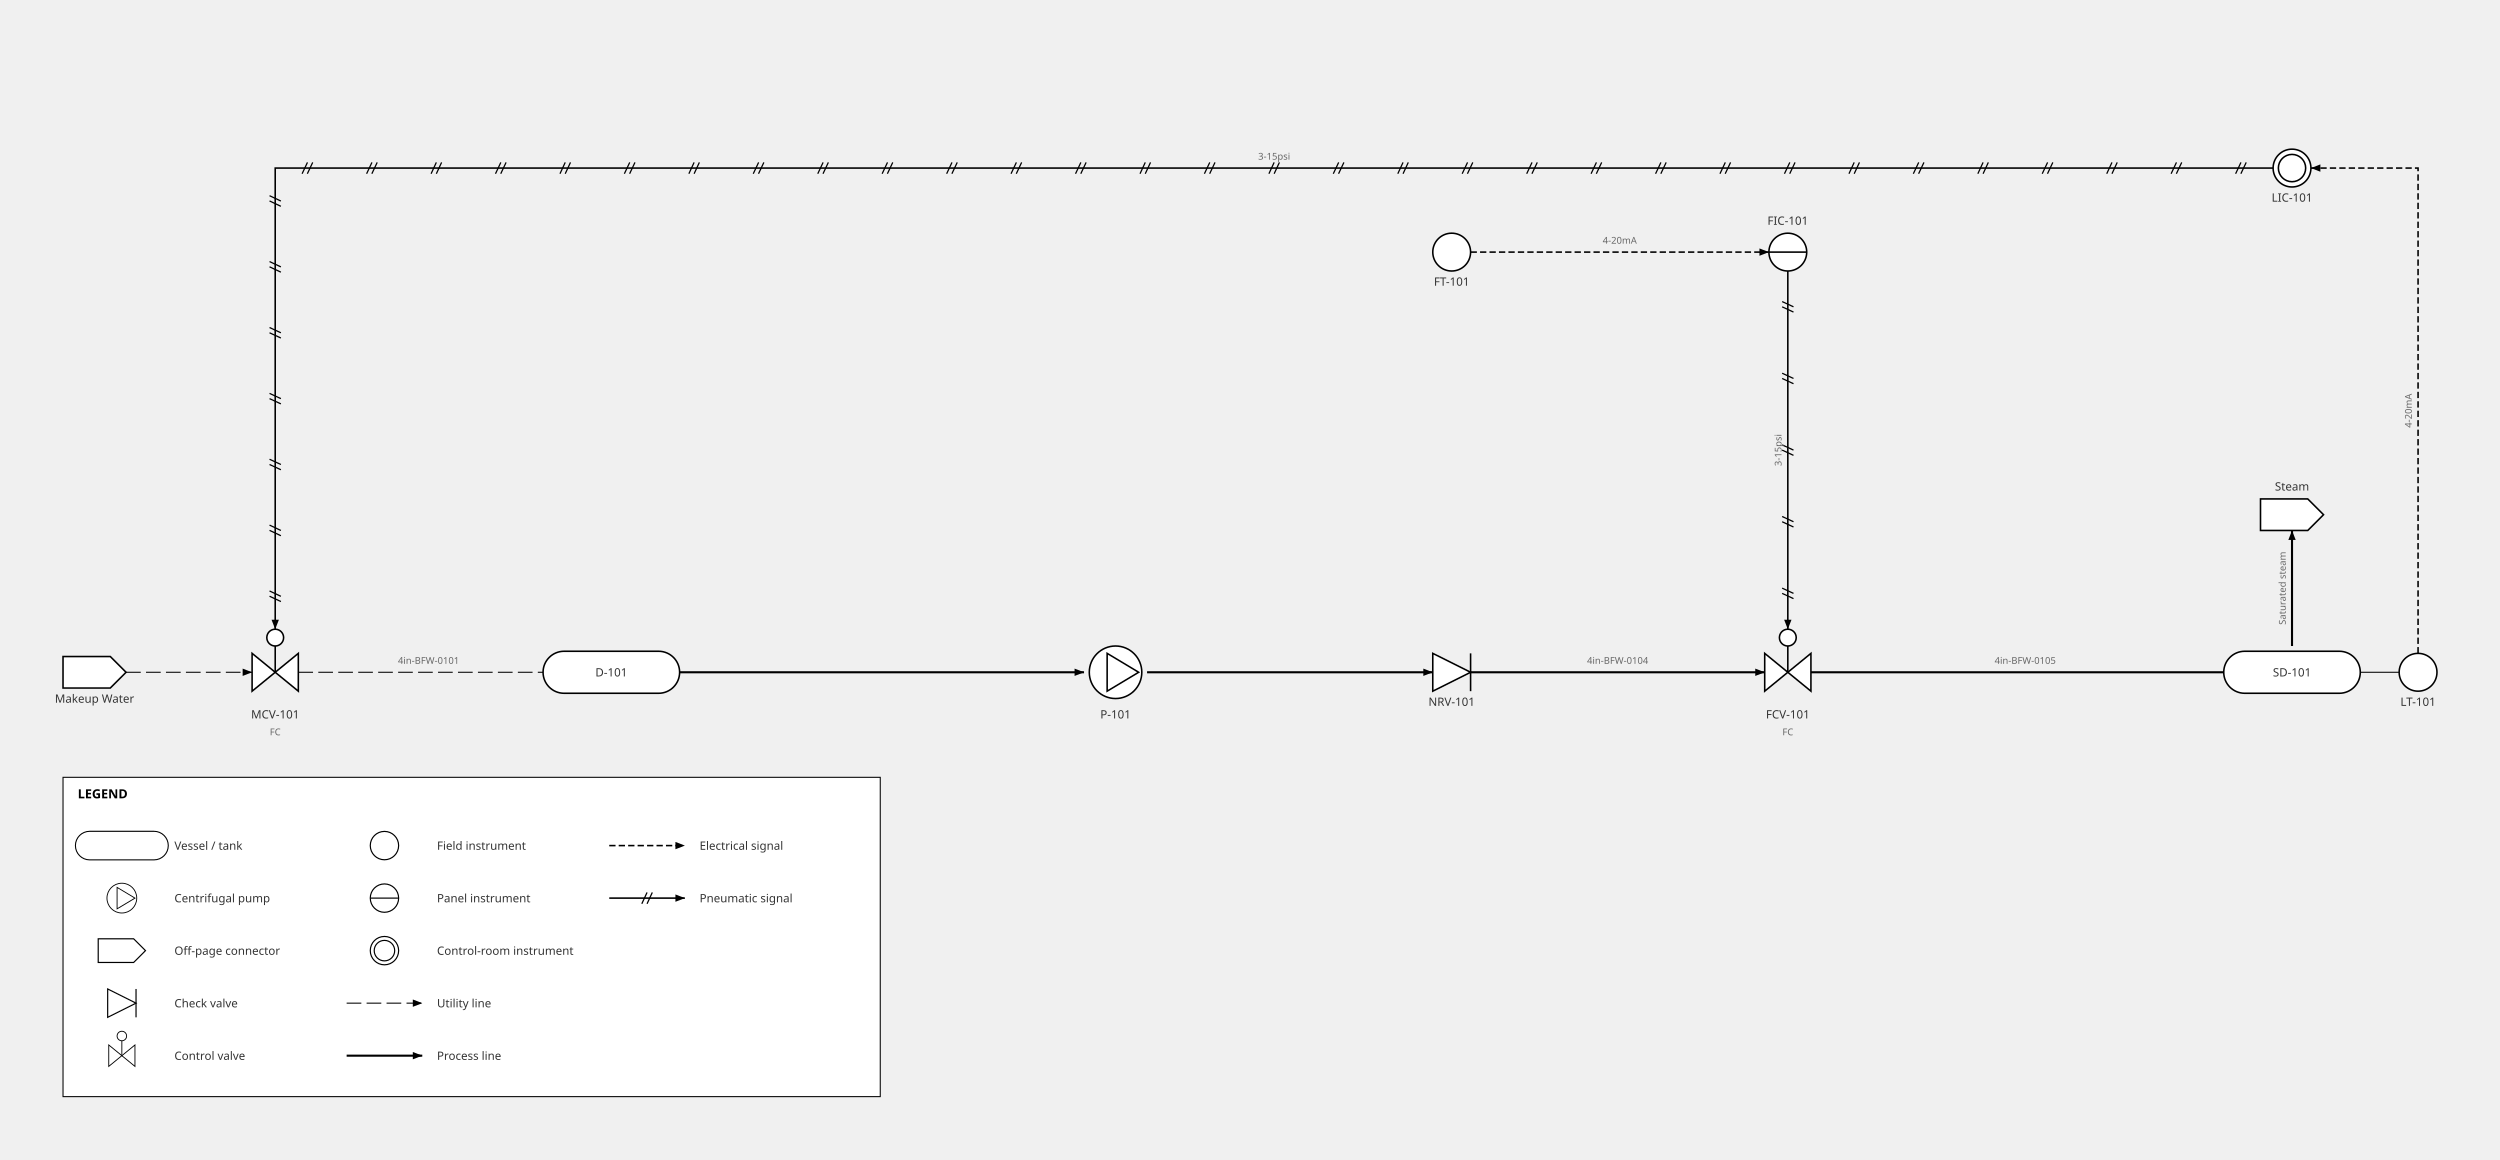
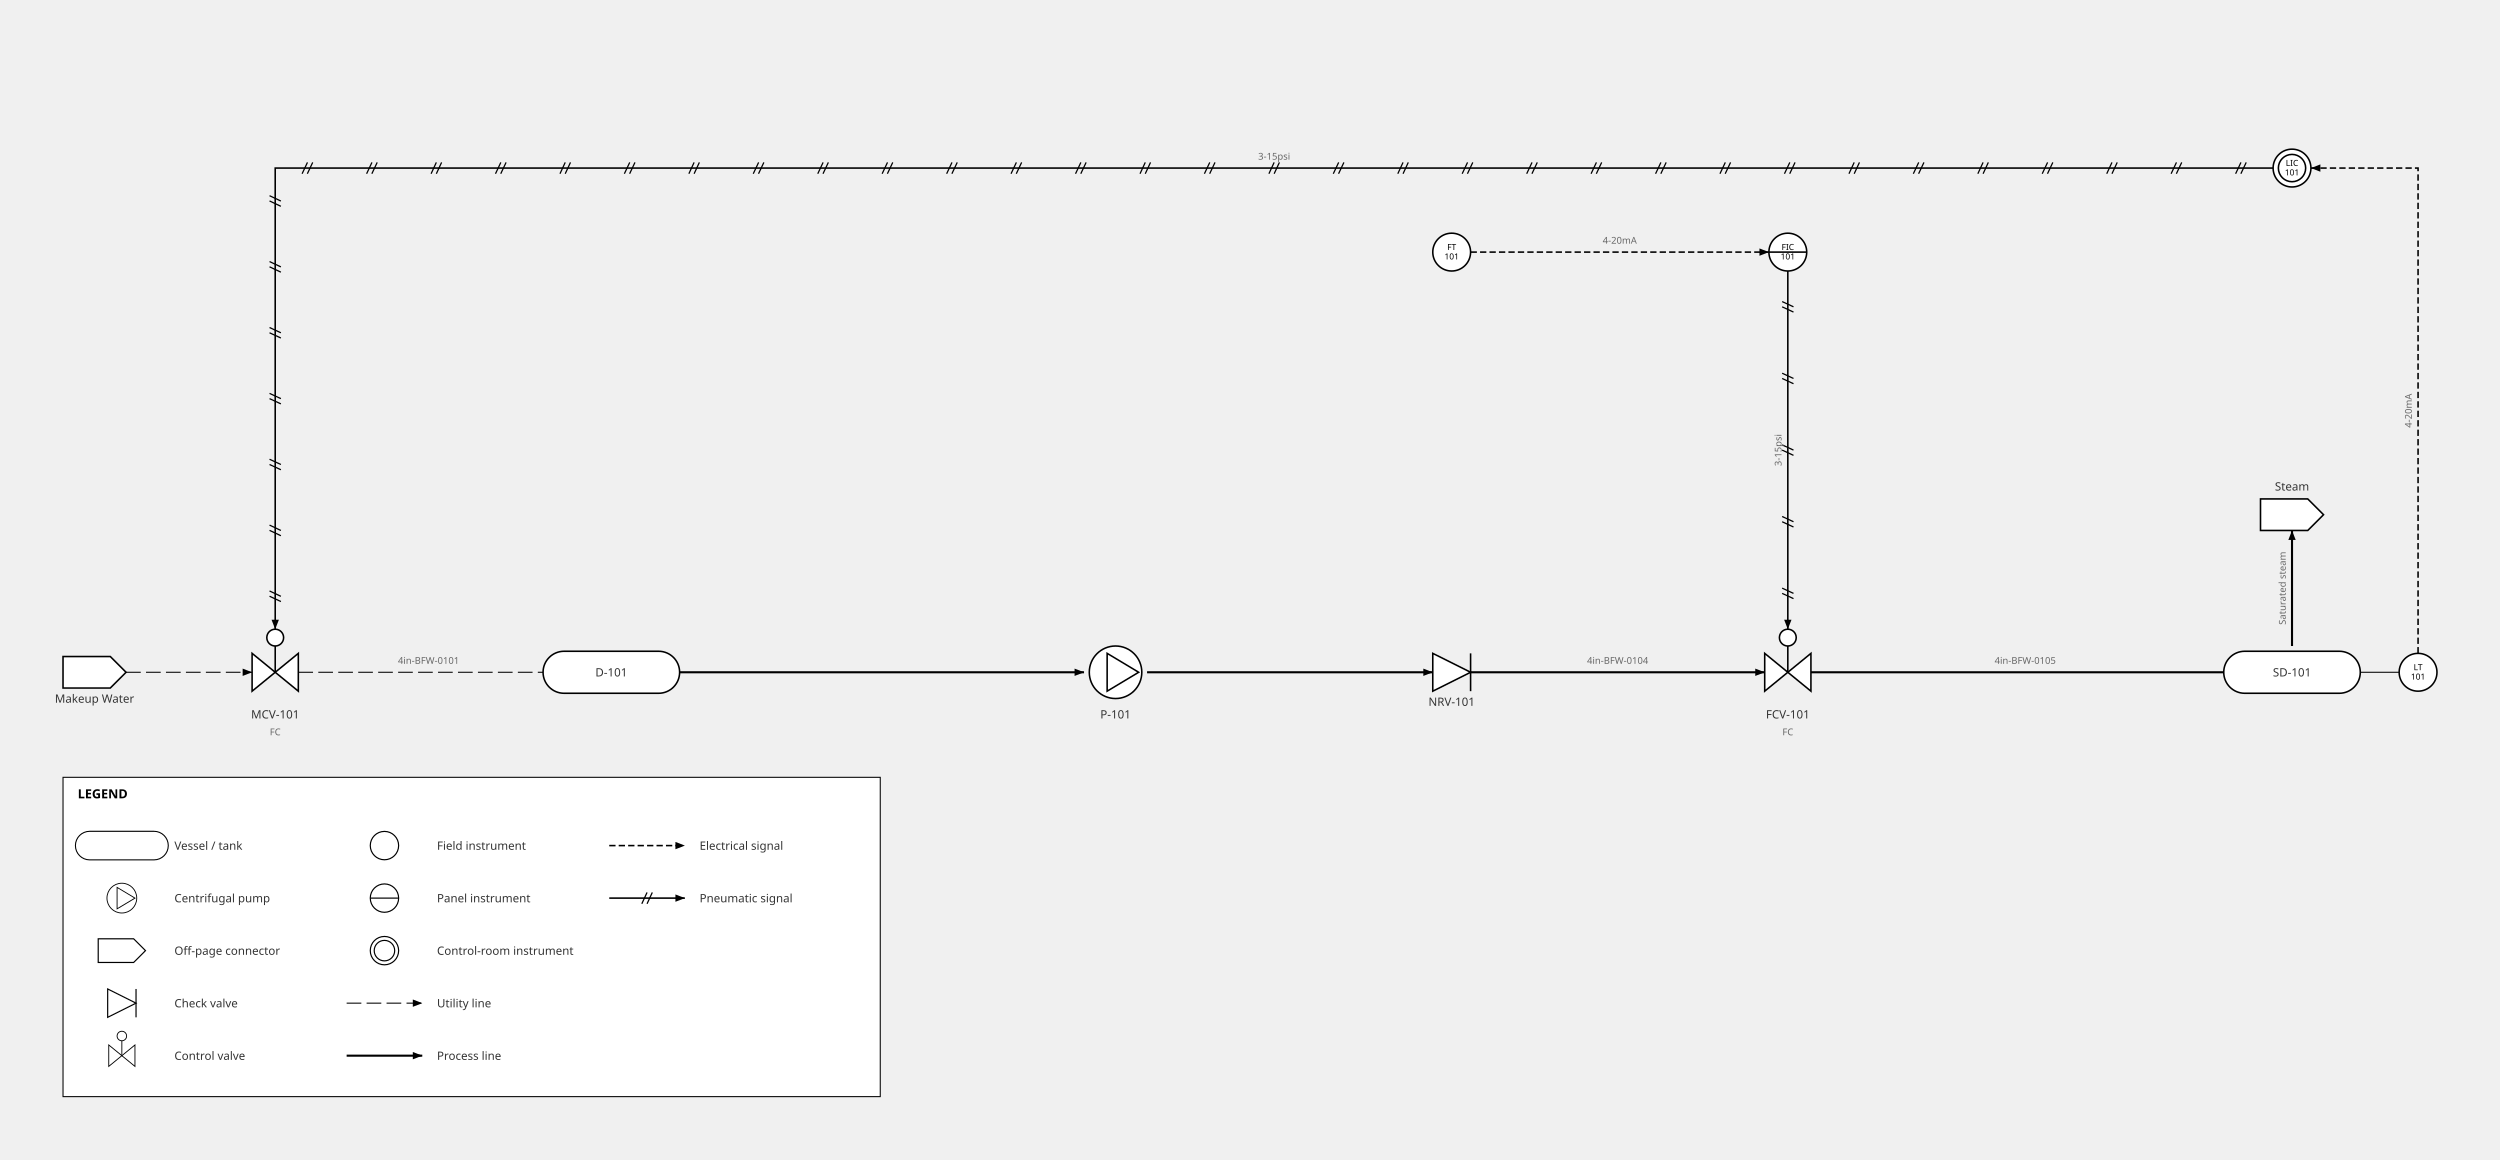
<svg xmlns="http://www.w3.org/2000/svg" xmlns:xlink="http://www.w3.org/1999/xlink" width="2380" height="1104" viewBox="0 0 2380 1104">
  <defs>
    <style>

    .equipment { fill: white; stroke: black; stroke-width: 1.5; }
    .valve { fill: white; stroke: black; stroke-width: 1.5; }
    .instrument { fill: white; stroke: black; stroke-width: 1.5; }
    .junction { fill: black; stroke: none; }
    .label { font-family: sans-serif; font-size: 11px; text-anchor: middle; fill: #333; }
    .line-label { font-family: sans-serif; font-size: 9px; text-anchor: middle; fill: #666; }
    .note { font-family: sans-serif; font-size: 11px; fill: #555; font-style: italic; }
    .line-process { fill: none; stroke: black; stroke-width: 2; }
    .line-utility { fill: none; stroke: black; stroke-width: 1; stroke-dasharray: 14,5; }
    .line-drain { fill: none; stroke: black; stroke-width: 1; stroke-dasharray: 9,3,1.5,3; }
    .line-vent { fill: none; stroke: black; stroke-width: 1; stroke-dasharray: 1.5,4; stroke-linecap: round; }
    .line-attach { fill: none; stroke: black; stroke-width: 1; }
    .signal-electrical { fill: none; stroke: black; stroke-width: 1.5; stroke-dasharray: 6,3; }
    .signal-pneumatic { fill: none; stroke: black; stroke-width: 1.5; }
    .signal-hydraulic { fill: none; stroke: black; stroke-width: 1.5; stroke-dasharray: 10,2,1,2; }
    .signal-digital { fill: none; stroke: black; stroke-width: 1.5; stroke-dasharray: 6,2,1,2; }
    </style>
    <g id="sym-vessel">
      <path d="M -45 -20 A 20 20 0 0 0 -45 20 L 45 20 A 20 20 0 0 0 45 -20 Z" fill="white" stroke="black" stroke-width="1.5" />
    </g>
    <g id="sym-pump">
      <circle cx="0.0" cy="0.0" r="25.0" fill="white" stroke="black" stroke-width="1.5" />
      <path d="M -8 -18 L 22 0 L -8 18 Z" fill="white" stroke="black" stroke-width="1.5" />
    </g>
    <g id="sym-connector">
      <path d="M -30 -15 L 15 -15 L 30 0 L 15 15 L -30 15 Z" fill="white" stroke="black" stroke-width="1.5" />
    </g>
    <g id="sym-check_valve">
      <path d="M -18 -18 L 18 0 L -18 18 Z" fill="white" stroke="black" stroke-width="1.5" />
      <line x1="18.0" y1="-18.0" x2="18.0" y2="18.0" fill="none" stroke="black" stroke-width="1.5" />
    </g>
    <g id="sym-control_valve">
      <path d="M -22 -18 L 0 0 L -22 18 Z M 22 -18 L 0 0 L 22 18 Z" fill="white" stroke="black" stroke-width="1.5" />
      <line x1="0.0" y1="0.0" x2="0.0" y2="-26.0" fill="none" stroke="black" stroke-width="1.5" />
      <circle cx="0.0" cy="-33.0" r="8.0" fill="white" stroke="black" stroke-width="1.5" />
    </g>
    <g id="sym-instr_field">
      <circle cx="0.0" cy="0.0" r="18.0" fill="white" stroke="black" stroke-width="1.5" />
    </g>
    <g id="sym-instr_panel">
      <circle cx="0.0" cy="0.0" r="18.0" fill="white" stroke="black" stroke-width="1.5" />
      <line x1="-18.0" y1="0.0" x2="18.0" y2="0.0" fill="none" stroke="black" stroke-width="1.5" />
    </g>
    <g id="sym-instr_control_room">
      <circle cx="0.0" cy="0.0" r="18.0" fill="white" stroke="black" stroke-width="1.5" />
      <circle cx="0.0" cy="0.0" r="13.0" fill="white" stroke="black" stroke-width="1.5" />
    </g>
  </defs>
  <g id="lines">
    <polyline points="120.0,640.0 240.0,640.0" class="line-utility" fill="none" stroke="black" stroke-width="1" stroke-dasharray="14,5" />
    <path d="M 0 0 L -9 -3.5 L -9 3.5 Z" fill="black" stroke="none" transform="translate(240.0,640.0) rotate(0.0)" />
    <polyline points="284.0,640.0 532.0,640.0" class="line-utility" fill="none" stroke="black" stroke-width="1" stroke-dasharray="14,5" />
    <path d="M 0 0 L -9 -3.5 L -9 3.5 Z" fill="black" stroke="none" transform="translate(532.0,640.0) rotate(0.0)" />
    <polyline points="632.0,640.0 1032.0,640.0" class="line-process" fill="none" stroke="black" stroke-width="2" />
    <path d="M 0 0 L -9 -3.5 L -9 3.5 Z" fill="black" stroke="none" transform="translate(1032.0,640.0) rotate(0.0)" />
    <polyline points="1092.0,640.0 1364.0,640.0" class="line-process" fill="none" stroke="black" stroke-width="2" />
    <path d="M 0 0 L -9 -3.5 L -9 3.5 Z" fill="black" stroke="none" transform="translate(1364.0,640.0) rotate(0.0)" />
    <polyline points="1400.0,640.0 1680.0,640.0" class="line-process" fill="none" stroke="black" stroke-width="2" />
    <path d="M 0 0 L -9 -3.5 L -9 3.5 Z" fill="black" stroke="none" transform="translate(1680.0,640.0) rotate(0.0)" />
    <polyline points="1724.0,640.0 2132.0,640.0" class="line-process" fill="none" stroke="black" stroke-width="2" />
    <path d="M 0 0 L -9 -3.5 L -9 3.5 Z" fill="black" stroke="none" transform="translate(2132.0,640.0) rotate(0.0)" />
    <polyline points="2182.0,615.0 2182.0,505.0" class="line-process" fill="none" stroke="black" stroke-width="2" />
    <path d="M 0 0 L -9 -3.5 L -9 3.5 Z" fill="black" stroke="none" transform="translate(2182.0,505.0) rotate(-90.0)" />
    <polyline points="2284.0,640.0 2232.0,640.0" class="line-attach" fill="none" stroke="black" stroke-width="1" />
  </g>
  <g id="signals">
    <polyline points="1400.0,240.0 1684.0,240.0" class="signal-electrical" fill="none" stroke="black" stroke-width="1.5" stroke-dasharray="6,3" />
    <path d="M 0 0 L -9 -3.5 L -9 3.5 Z" fill="black" stroke="none" transform="translate(1684.0,240.0) rotate(0.0)" />
    <polyline points="1702.0,258.0 1702.0,599.0" class="signal-pneumatic" fill="none" stroke="black" stroke-width="1.5" />
    <path d="M 1696.6 287.1 L 1707.4 292.1 M 1696.6 292.1 L 1707.4 297.1 M 1696.6 355.3 L 1707.4 360.3 M 1696.6 360.3 L 1707.4 365.3 M 1696.6 423.5 L 1707.4 428.5 M 1696.6 428.5 L 1707.4 433.5 M 1696.6 491.7 L 1707.4 496.7 M 1696.6 496.7 L 1707.4 501.7 M 1696.6 559.9 L 1707.4 564.9 M 1696.6 564.9 L 1707.4 569.9" fill="none" stroke="black" stroke-width="1.2" />
    <path d="M 0 0 L -9 -3.5 L -9 3.5 Z" fill="black" stroke="none" transform="translate(1702.0,599.0) rotate(90.0)" />
    <polyline points="2302.0,622.0 2302.0,160.0 2200.0,160.0" class="signal-electrical" fill="none" stroke="black" stroke-width="1.5" stroke-dasharray="6,3" />
    <path d="M 0 0 L -9 -3.5 L -9 3.5 Z" fill="black" stroke="none" transform="translate(2200.0,160.0) rotate(180.0)" />
    <polyline points="2164.0,160.0 262.0,160.0 262.0,599.0" class="signal-pneumatic" fill="none" stroke="black" stroke-width="1.5" />
    <path d="M 2138.4 154.6 L 2133.3 165.4 M 2133.4 154.6 L 2128.3 165.4 M 2077.0 154.6 L 2071.9 165.4 M 2072.0 154.6 L 2066.9 165.4 M 2015.6 154.6 L 2010.6 165.4 M 2010.6 154.6 L 2005.6 165.4 M 1954.3 154.6 L 1949.2 165.4 M 1949.3 154.6 L 1944.2 165.4 M 1892.9 154.6 L 1887.9 165.4 M 1887.9 154.6 L 1882.9 165.4 M 1831.6 154.6 L 1826.5 165.4 M 1826.6 154.6 L 1821.5 165.4 M 1770.2 154.6 L 1765.2 165.4 M 1765.2 154.6 L 1760.2 165.4 M 1708.9 154.6 L 1703.8 165.4 M 1703.9 154.6 L 1698.8 165.4 M 1647.5 154.6 L 1642.4 165.4 M 1642.5 154.6 L 1637.4 165.4 M 1586.2 154.6 L 1581.1 165.4 M 1581.2 154.6 L 1576.1 165.4 M 1524.8 154.6 L 1519.7 165.4 M 1519.8 154.6 L 1514.7 165.4 M 1463.5 154.6 L 1458.4 165.4 M 1458.5 154.6 L 1453.4 165.4 M 1402.1 154.6 L 1397.0 165.4 M 1397.1 154.6 L 1392.0 165.4 M 1340.7 154.6 L 1335.7 165.4 M 1335.7 154.6 L 1330.7 165.4 M 1279.4 154.6 L 1274.3 165.4 M 1274.4 154.6 L 1269.3 165.4 M 1218.0 154.6 L 1213.0 165.4 M 1213.0 154.6 L 1208.0 165.4 M 1156.7 154.6 L 1151.6 165.4 M 1151.7 154.6 L 1146.6 165.4 M 1095.3 154.6 L 1090.3 165.4 M 1090.3 154.6 L 1085.3 165.4 M 1034.0 154.6 L 1028.9 165.4 M 1029.0 154.6 L 1023.9 165.4 M 972.6 154.6 L 967.5 165.4 M 967.6 154.6 L 962.5 165.4 M 911.3 154.6 L 906.2 165.4 M 906.3 154.6 L 901.2 165.4 M 849.9 154.6 L 844.8 165.4 M 844.9 154.6 L 839.8 165.4 M 788.6 154.6 L 783.5 165.4 M 783.6 154.6 L 778.5 165.4 M 727.2 154.6 L 722.1 165.4 M 722.2 154.6 L 717.1 165.4 M 665.8 154.6 L 660.8 165.4 M 660.8 154.6 L 655.8 165.4 M 604.5 154.6 L 599.4 165.4 M 599.5 154.6 L 594.4 165.4 M 543.1 154.6 L 538.1 165.4 M 538.1 154.6 L 533.1 165.4 M 481.8 154.6 L 476.7 165.4 M 476.8 154.6 L 471.7 165.4 M 420.4 154.6 L 415.4 165.4 M 415.4 154.6 L 410.4 165.4 M 359.1 154.6 L 354.0 165.4 M 354.1 154.6 L 349.0 165.4 M 297.7 154.6 L 292.6 165.4 M 292.7 154.6 L 287.6 165.4 M 256.6 186.3 L 267.4 191.4 M 256.6 191.3 L 267.4 196.4 M 256.6 249.0 L 267.4 254.1 M 256.6 254.0 L 267.4 259.1 M 256.6 311.8 L 267.4 316.8 M 256.6 316.8 L 267.4 321.8 M 256.6 374.5 L 267.4 379.5 M 256.6 379.5 L 267.4 384.5 M 256.6 437.2 L 267.4 442.2 M 256.6 442.2 L 267.4 447.2 M 256.6 499.9 L 267.4 505.0 M 256.6 504.9 L 267.4 510.0 M 256.6 562.6 L 267.4 567.7 M 256.6 567.6 L 267.4 572.7" fill="none" stroke="black" stroke-width="1.2" />
    <path d="M 0 0 L -9 -3.5 L -9 3.5 Z" fill="black" stroke="none" transform="translate(262.0,599.0) rotate(90.0)" />
  </g>
  <g id="symbols">
    <use id="D101" href="#sym-vessel" xlink:href="#sym-vessel" class="equipment" transform="translate(582.0,640.0)" />
    <use id="P101" href="#sym-pump" xlink:href="#sym-pump" class="equipment" transform="translate(1062.0,640.0)" />
    <use id="NRV101" href="#sym-check_valve" xlink:href="#sym-check_valve" class="valve" transform="translate(1382.0,640.0)" />
    <use id="FCV101" href="#sym-control_valve" xlink:href="#sym-control_valve" class="valve" transform="translate(1702.0,640.0)" />
    <use id="SD101" href="#sym-vessel" xlink:href="#sym-vessel" class="equipment" transform="translate(2182.0,640.0)" />
    <use id="STEAM" href="#sym-connector" xlink:href="#sym-connector" class="equipment" transform="translate(2182.0,490.0)" />
    <use id="MAKEUP" href="#sym-connector" xlink:href="#sym-connector" class="equipment" transform="translate(90.0,640.0)" />
    <use id="MCV101" href="#sym-control_valve" xlink:href="#sym-control_valve" class="valve" transform="translate(262.0,640.0)" />
    <use id="FT101" href="#sym-instr_field" xlink:href="#sym-instr_field" class="instrument" transform="translate(1382.0,240.0)" />
    <use id="FIC101" href="#sym-instr_panel" xlink:href="#sym-instr_panel" class="instrument" transform="translate(1702.0,240.0)" />
    <use id="LT101" href="#sym-instr_field" xlink:href="#sym-instr_field" class="instrument" transform="translate(2302.0,640.0)" />
    <use id="LIC101" href="#sym-instr_control_room" xlink:href="#sym-instr_control_room" class="instrument" transform="translate(2182.0,160.0)" />
  </g>
  <g id="labels">
    <text x="582.0" y="644.0" class="label">D-101</text>
    <text x="1062.0" y="684.0" class="label">P-101</text>
    <text x="1382.0" y="672.0" class="label">NRV-101</text>
    <text x="1702.0" y="684.0" class="label">FCV-101</text>
    <text x="1702.0" y="700.0" class="line-label">FC</text>
    <text x="2182.0" y="644.0" class="label">SD-101</text>
    <text x="2182.0" y="467.0" class="label">Steam</text>
    <text x="90.0" y="669.0" class="label">Makeup Water</text>
    <text x="262.0" y="684.0" class="label">MCV-101</text>
    <text x="262.0" y="700.0" class="line-label">FC</text>
-     <text x="1382.0" y="272.0" class="label">FT-101</text>
-     <text x="1702.0" y="214.0" class="label">FIC-101</text>
-     <text x="2302.0" y="672.0" class="label">LT-101</text>
-     <text x="2182.0" y="192.0" class="label">LIC-101</text>
+     <text x="1382.0" y="238.0" font-family="sans-serif" font-size="8" text-anchor="middle" fill="black" stroke="none">FT</text>
+     <text x="1382.0" y="247.0" font-family="sans-serif" font-size="8" text-anchor="middle" fill="black" stroke="none">101</text>
+     <text x="1702.0" y="238.0" font-family="sans-serif" font-size="8" text-anchor="middle" fill="black" stroke="none">FIC</text>
+     <text x="1702.0" y="247.0" font-family="sans-serif" font-size="8" text-anchor="middle" fill="black" stroke="none">101</text>
+     <text x="2302.0" y="638.0" font-family="sans-serif" font-size="8" text-anchor="middle" fill="black" stroke="none">LT</text>
+     <text x="2302.0" y="647.0" font-family="sans-serif" font-size="8" text-anchor="middle" fill="black" stroke="none">101</text>
+     <text x="2182.0" y="158.0" font-family="sans-serif" font-size="8" text-anchor="middle" fill="black" stroke="none">LIC</text>
+     <text x="2182.0" y="167.0" font-family="sans-serif" font-size="8" text-anchor="middle" fill="black" stroke="none">101</text>
    <text x="408.0" y="632.0" class="line-label">4in-BFW-0101</text>
    <text x="1540.0" y="632.0" class="line-label">4in-BFW-0104</text>
    <text x="1928.0" y="632.0" class="line-label">4in-BFW-0105</text>
    <text x="2176.0" y="560.0" class="line-label" transform="rotate(-90,2176.0,560.0)">Saturated steam</text>
    <text x="1542.0" y="232.0" class="line-label">4-20mA</text>
    <text x="1696.0" y="428.5" class="line-label" transform="rotate(-90,1696.0,428.5)">3-15psi</text>
    <text x="2296.0" y="391.0" class="line-label" transform="rotate(-90,2296.0,391.0)">4-20mA</text>
    <text x="1213.0" y="152.0" class="line-label">3-15psi</text>
  </g>
  <g id="notes">
  </g>
  <g id="legend">
    <rect x="60.0" y="740.0" width="778.0" height="304.0" fill="white" stroke="black" stroke-width="1" />
    <text x="74.0" y="760.0" font-family="sans-serif" font-size="12" font-weight="bold" fill="black" stroke="none">LEGEND</text>
    <use href="#sym-vessel" xlink:href="#sym-vessel" transform="translate(116.0,805.0) scale(0.680)" />
    <text x="166.0" y="809.0" class="label" style="text-anchor:start">Vessel / tank</text>
    <use href="#sym-pump" xlink:href="#sym-pump" transform="translate(116.0,855.0) scale(0.567)" />
    <text x="166.0" y="859.0" class="label" style="text-anchor:start">Centrifugal pump</text>
    <use href="#sym-connector" xlink:href="#sym-connector" transform="translate(116.0,905.0) scale(0.750)" />
    <text x="166.0" y="909.0" class="label" style="text-anchor:start">Off-page connector</text>
    <use href="#sym-check_valve" xlink:href="#sym-check_valve" transform="translate(116.0,955.0) scale(0.750)" />
    <text x="166.0" y="959.0" class="label" style="text-anchor:start">Check valve</text>
    <use href="#sym-control_valve" xlink:href="#sym-control_valve" transform="translate(116.0,1005.0) scale(0.567)" />
    <text x="166.0" y="1009.0" class="label" style="text-anchor:start">Control valve</text>
    <use href="#sym-instr_field" xlink:href="#sym-instr_field" transform="translate(366.0,805.0) scale(0.750)" />
    <text x="416.0" y="809.0" class="label" style="text-anchor:start">Field instrument</text>
    <use href="#sym-instr_panel" xlink:href="#sym-instr_panel" transform="translate(366.0,855.0) scale(0.750)" />
    <text x="416.0" y="859.0" class="label" style="text-anchor:start">Panel instrument</text>
    <use href="#sym-instr_control_room" xlink:href="#sym-instr_control_room" transform="translate(366.0,905.0) scale(0.750)" />
    <text x="416.0" y="909.0" class="label" style="text-anchor:start">Control-room instrument</text>
    <polyline points="330.0,955.0 402.0,955.0" class="line-utility" fill="none" stroke="black" stroke-width="1" stroke-dasharray="14,5" />
    <path d="M 0 0 L -9 -3.5 L -9 3.5 Z" fill="black" stroke="none" transform="translate(402.0,955.0) rotate(0.0)" />
    <text x="416.0" y="959.0" class="label" style="text-anchor:start">Utility line</text>
    <polyline points="330.0,1005.0 402.0,1005.0" class="line-process" fill="none" stroke="black" stroke-width="2" />
    <path d="M 0 0 L -9 -3.5 L -9 3.5 Z" fill="black" stroke="none" transform="translate(402.0,1005.0) rotate(0.0)" />
    <text x="416.0" y="1009.0" class="label" style="text-anchor:start">Process line</text>
    <polyline points="580.0,805.0 652.0,805.0" class="signal-electrical" fill="none" stroke="black" stroke-width="1.5" stroke-dasharray="6,3" />
    <path d="M 0 0 L -9 -3.5 L -9 3.5 Z" fill="black" stroke="none" transform="translate(652.0,805.0) rotate(0.0)" />
    <text x="666.0" y="809.0" class="label" style="text-anchor:start">Electrical signal</text>
    <polyline points="580.0,855.0 652.0,855.0" class="signal-pneumatic" fill="none" stroke="black" stroke-width="1.5" />
    <path d="M 611.0 860.4 L 616.0 849.6 M 616.0 860.4 L 621.0 849.6" fill="none" stroke="black" stroke-width="1.2" />
    <path d="M 0 0 L -9 -3.5 L -9 3.5 Z" fill="black" stroke="none" transform="translate(652.0,855.0) rotate(0.0)" />
    <text x="666.0" y="859.0" class="label" style="text-anchor:start">Pneumatic signal</text>
  </g>
</svg>
